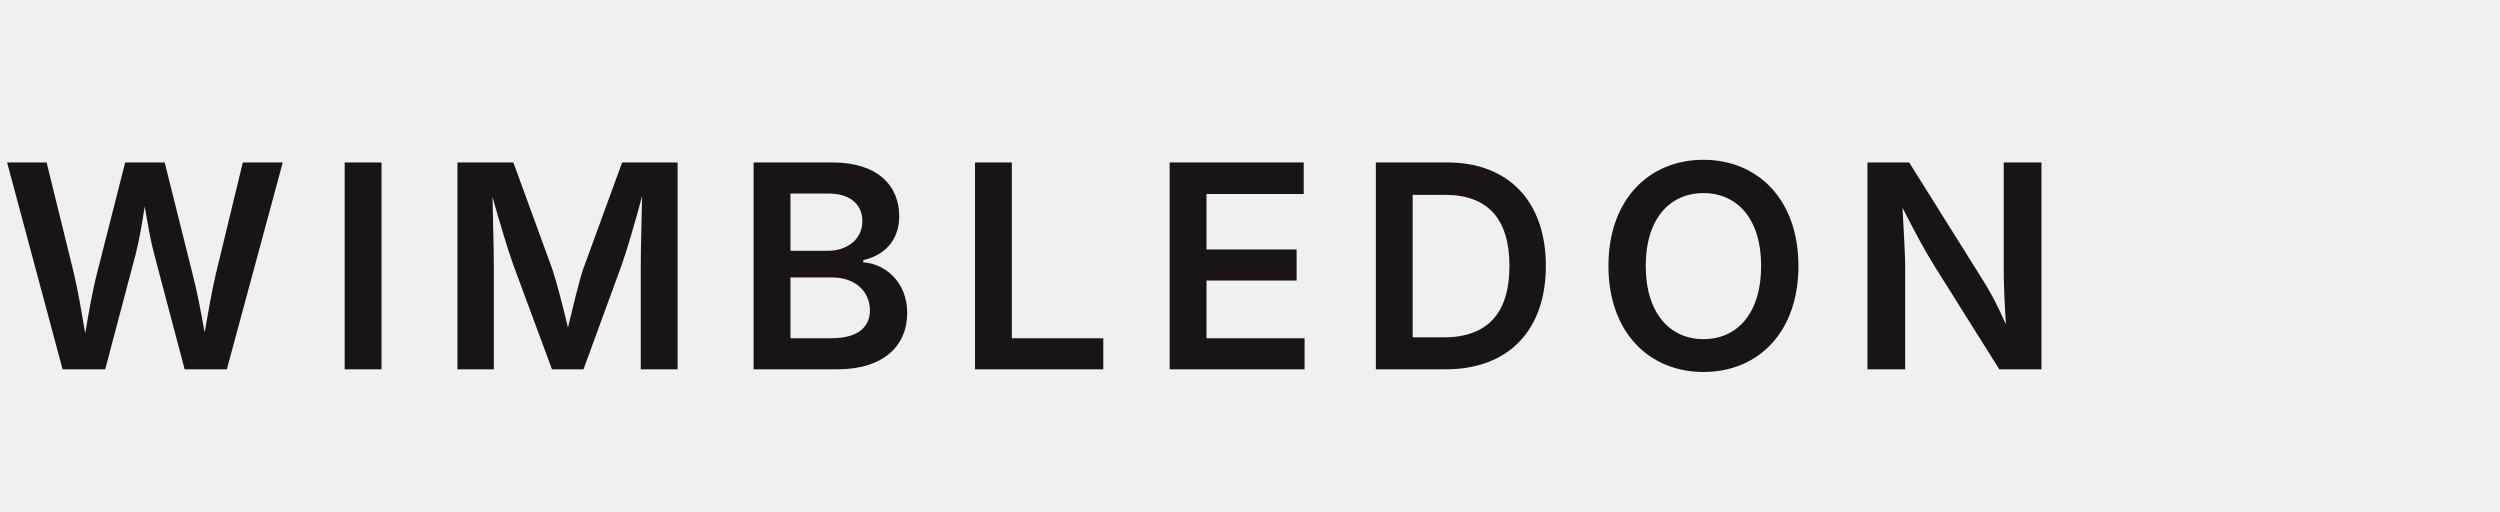
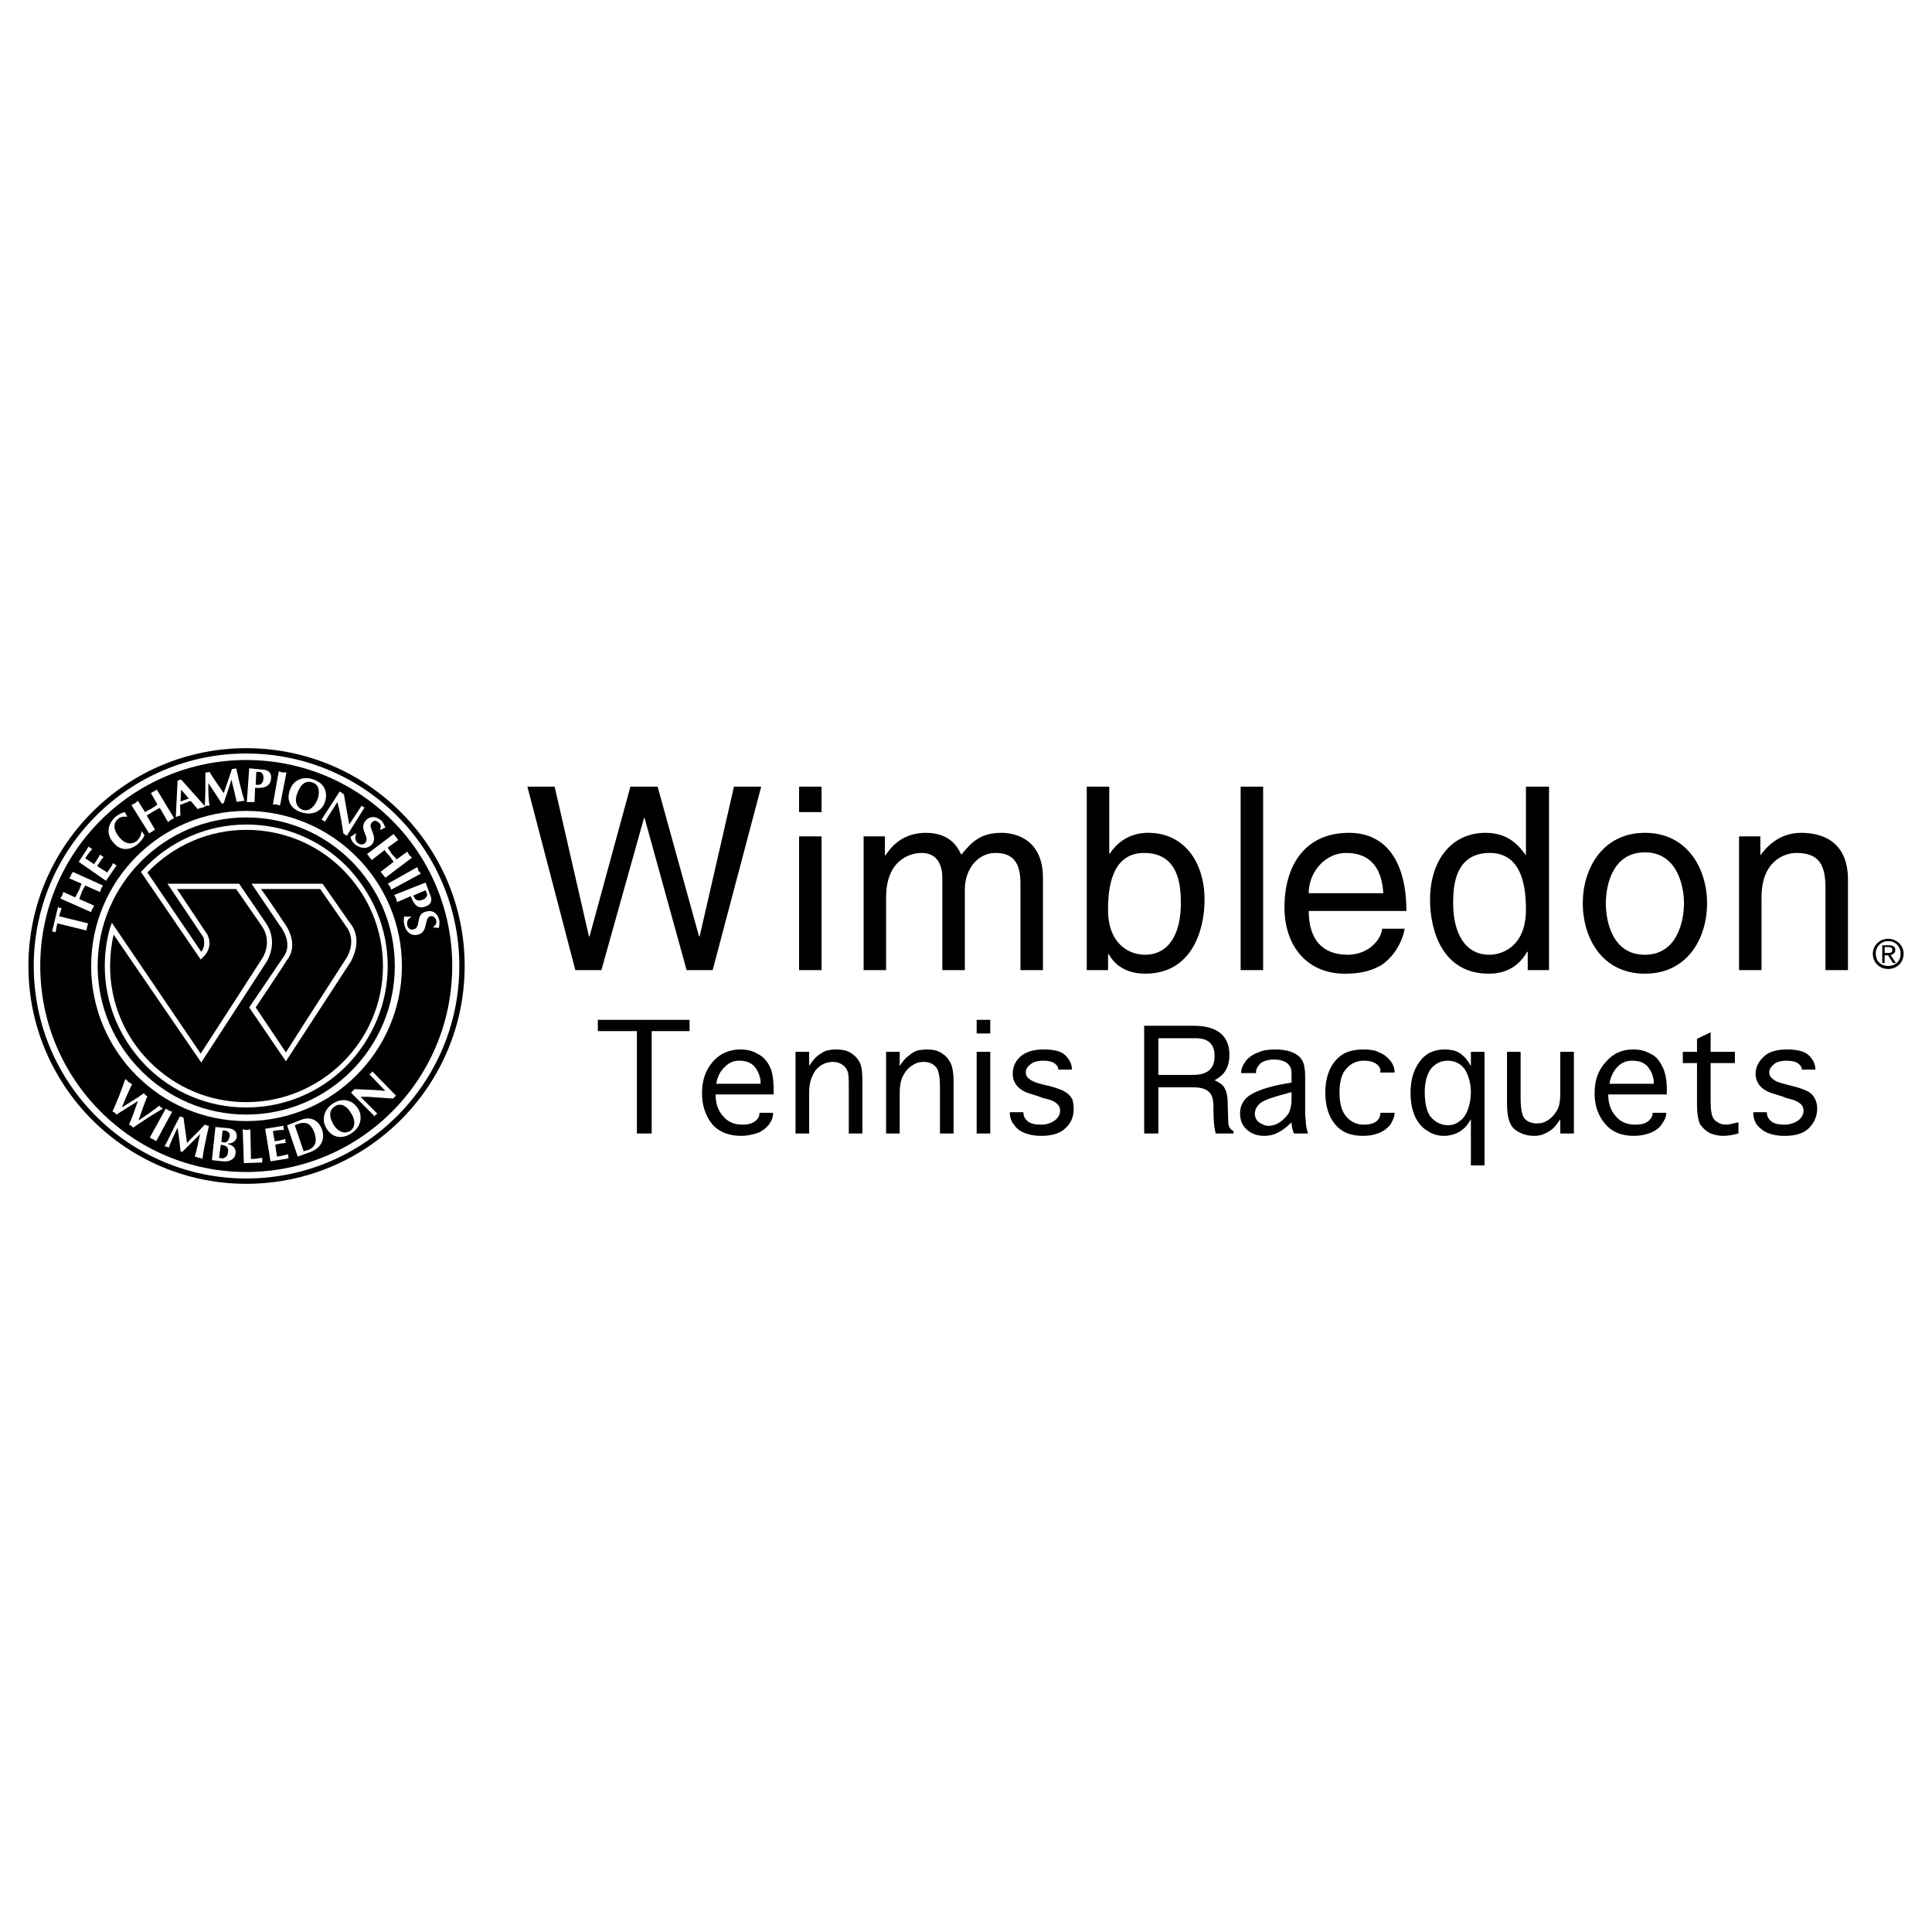
- <svg xmlns="http://www.w3.org/2000/svg" height="18" viewBox="0 0 88 18">
-   <text x="0" y="13" font-family="system-ui,-apple-system,'Helvetica Neue',sans-serif" font-weight="600" font-size="10" letter-spacing="0.12em" fill="#1A1414">WIMBLEDON</text>
+ <svg xmlns="http://www.w3.org/2000/svg" width="2500" height="2500" viewBox="0 0 192.756 192.756">
+   <g fill-rule="evenodd" clip-rule="evenodd">
+     <path fill="#fff" d="M0 0h192.756v192.756H0V0z" />
+     <path d="M65.02 113.09h-1.477v-10.215h-3.897v-1.123h9.153v1.123H65.02v10.215zM75.354 111.85c-.295.236-.708.355-1.299.355-.827 0-1.477-.295-1.949-.887-.472-.531-.708-1.24-.708-2.125h5.787v-.473c0-1.004-.118-1.83-.413-2.361-.295-.592-.709-1.006-1.24-1.24-.473-.297-1.063-.414-1.654-.414-1.122 0-2.067.414-2.775 1.24s-1.063 1.83-1.063 3.129c0 1.24.354 2.244 1.004 3.072.649.768 1.653 1.18 2.894 1.18.591 0 1.122-.117 1.654-.295.472-.178.827-.473 1.122-.826.296-.414.414-.768.414-1.123v-.059H75.77v.059c-.002.297-.12.531-.416.768z" />
+     <path d="M72.343 106.418c.414-.414.886-.592 1.358-.592.473 0 .827.061 1.123.236.354.178.59.473.768.828.177.354.295.707.295 1.121v.119h-4.429c.117-.708.412-1.3.885-1.712z" fill="#fff" />
+     <path d="M80.729 109.074v4.016H79.37v-8.148h1.358v1.418c.295-.473.59-.828.827-1.006.295-.234.591-.412.886-.531.295-.059.591-.117.945-.117.531 0 1.004.059 1.417.295s.709.531.945.945c.236.414.295 1.062.295 1.949v5.195h-1.358v-4.605c0-.768 0-1.24-.118-1.594-.118-.297-.295-.531-.59-.709s-.59-.236-.886-.236c-.413 0-.826.117-1.181.354s-.649.531-.827 1.004c-.236.413-.354 1.003-.354 1.77zM89.764 109.074v4.016h-1.358v-8.148h1.358v1.418c.295-.473.59-.828.886-1.006.236-.234.531-.412.827-.531a5.2 5.2 0 0 1 1.004-.117c.472 0 .945.059 1.358.295.413.236.708.531.945.945s.354 1.062.354 1.949v5.195H93.78v-4.605c0-.768-.059-1.24-.177-1.594-.059-.297-.295-.531-.532-.709-.295-.178-.59-.236-.945-.236-.413 0-.768.117-1.122.354a2.482 2.482 0 0 0-.886 1.004c-.236.413-.354 1.003-.354 1.77zM97.441 113.09v-8.149h1.358v8.149h-1.358zM98.799 103.109h-1.358v-1.357h1.358v1.357zM100.748 110.965h1.357c0 .354.119.648.414.885.236.236.709.355 1.359.355.59 0 1.004-.178 1.357-.414.354-.295.531-.59.531-1.004 0-.473-.354-.826-1.004-1.062l-.709-.178-.473-.176-.943-.297c-1.064-.354-1.596-1.062-1.596-1.947 0-.65.236-1.24.768-1.713s1.301-.709 2.303-.709c1.064 0 1.773.178 2.186.59.414.414.65.887.65 1.418h-1.359c0-.295-.176-.473-.412-.65-.295-.176-.65-.236-1.123-.236-.531 0-.943.119-1.24.355-.295.236-.473.473-.473.826 0 .236.119.473.297.59.176.178.531.355.943.473l.65.178.531.117c.65.178 1.062.355 1.24.414.119.059.295.178.473.295.236.178.414.414.531.65.059.236.117.531.117.887 0 .768-.234 1.416-.826 1.947-.531.531-1.357.768-2.42.768-.65 0-1.24-.117-1.654-.295a2.176 2.176 0 0 1-1.062-.826c-.296-.356-.413-.768-.413-1.241zM115.57 113.09h-1.416v-10.748h4.959c1.773 0 3.545.592 3.545 2.895 0 1.594-.828 2.186-1.477 2.539.59.295 1.24.531 1.299 2.066l.059 1.949c0 .592.119.826.531 1.062v.236h-1.771c-.236-.648-.236-2.303-.236-2.717 0-.885-.176-1.889-1.949-1.889h-3.543v4.607h-.001z" />
+     <path d="M115.57 107.244h3.426c1.062 0 2.186-.295 2.186-1.891 0-1.652-1.24-1.771-1.949-1.771h-3.662v3.662h-.001z" fill="#fff" />
+     <path d="M130.275 111.791c-.059-.412-.059-.768-.059-1.121v-3.189c0-.887-.119-1.477-.354-1.771-.178-.295-.533-.59-1.064-.768-.473-.178-1.004-.236-1.594-.236-.592 0-1.182.059-1.654.295a2.722 2.722 0 0 0-1.24.826c-.295.414-.473.768-.473 1.123v.117h1.477v-.117c0-.295.178-.59.473-.887.355-.236.768-.354 1.359-.354.471 0 .885.117 1.18.295.355.236.531.59.531 1.062v.945l-.707.119c-1.654.295-2.777.707-3.426 1.121a2.101 2.101 0 0 0-1.004 1.83c0 .709.236 1.24.709 1.654s1.062.59 1.713.59c.354 0 .768-.059 1.18-.236.414-.176.945-.531 1.535-1.121 0 .295.061.709.236 1.121h1.418a3.79 3.79 0 0 1-.236-1.298z" />
+     <path d="M128.562 111.082c-.236.355-.531.65-.885.887a1.949 1.949 0 0 1-1.123.354c-.236 0-.412-.059-.648-.176-.236-.119-.414-.236-.533-.414a1.152 1.152 0 0 1-.176-.59c0-.473.236-.828.59-1.123.414-.295 1.299-.59 2.658-.945l.412-.117v.826c0 .472-.117.945-.295 1.298z" fill="#fff" />
+     <path d="M137.717 111.082v-.059h1.418v.059c0 .355-.178.709-.414 1.123-.295.354-.65.648-1.123.826-.412.178-.943.295-1.594.295-1.24 0-2.127-.354-2.775-1.121-.65-.768-1.004-1.832-1.004-3.189s.354-2.422 1.004-3.189c.648-.768 1.535-1.121 2.775-1.121.65 0 1.182.059 1.594.295.473.178.828.473 1.123.826.236.295.414.709.414 1.123v.059h-1.418v-.059c.059-.295-.119-.59-.355-.768-.295-.236-.707-.355-1.299-.355-.648 0-1.24.236-1.713.768-.473.473-.707 1.301-.707 2.422 0 1.123.234 1.891.707 2.422s1.064.768 1.713.768c.592 0 1.004-.119 1.299-.355.236-.239.355-.473.355-.77zM145.926 105.295c-.236-.236-.473-.354-.828-.473a4.587 4.587 0 0 0-.943-.117c-1.123 0-1.949.414-2.541 1.24-.59.826-.885 1.83-.885 3.07 0 .826.117 1.596.414 2.303.295.65.707 1.182 1.24 1.477.471.355 1.062.531 1.711.531.297 0 .65-.059 1.004-.176.297-.119.592-.236.828-.473.295-.178.531-.531.826-1.004v4.605h1.359V104.94h-1.359v1.418c-.295-.532-.59-.885-.826-1.063z" />
+     <path d="M146.457 110.67c-.178.531-.473.943-.826 1.18-.355.297-.77.414-1.182.414-.59 0-1.123-.236-1.596-.709-.471-.473-.707-1.357-.707-2.598 0-1.004.236-1.83.648-2.363.473-.531 1.004-.768 1.654-.768.709 0 1.299.295 1.713.887.354.59.59 1.357.59 2.303a4.817 4.817 0 0 1-.294 1.654z" fill="#fff" />
+     <path d="M155.67 108.957v-4.016h1.357v8.148h-1.357v-1.416c-.295.412-.531.768-.828 1.004a3.8 3.8 0 0 1-.826.473c-.295.117-.59.176-.945.176-.768 0-1.416-.236-1.947-.648-.533-.414-.77-1.299-.77-2.6v-5.137h1.359v4.605c0 1.182.178 1.891.473 2.127.295.295.709.412 1.182.412.412 0 .768-.117 1.121-.354s.65-.59.887-1.004c.233-.413.294-1.002.294-1.77zM164.469 111.85c-.295.236-.709.355-1.357.355-.828 0-1.477-.295-1.949-.887-.473-.531-.709-1.24-.709-2.125h5.846v-.473c0-1.004-.176-1.83-.473-2.361-.295-.592-.648-1.006-1.18-1.24-.533-.297-1.064-.414-1.713-.414-1.123 0-2.008.414-2.717 1.24-.768.826-1.123 1.83-1.123 3.129 0 1.24.355 2.244 1.064 3.072.648.768 1.594 1.18 2.834 1.18.65 0 1.182-.117 1.654-.295s.885-.473 1.121-.826c.295-.414.473-.768.473-1.123v-.059h-1.357v.059c0 .297-.178.531-.414.768z" />
+     <path d="M161.398 106.418a1.914 1.914 0 0 1 1.416-.592c.414 0 .828.061 1.123.236.354.178.59.473.768.828.178.354.295.707.295 1.121v.119h-4.43c.119-.708.414-1.3.828-1.712z" fill="#fff" />
+     <path d="M173.445 111.969v1.121c-.65.178-1.182.236-1.535.236-.473 0-.945-.117-1.359-.295a2.743 2.743 0 0 1-.945-.885c-.176-.414-.295-1.004-.295-1.891v-4.193h-1.416v-1.121h1.416v-1.299l1.359-.65v1.949h2.42v1.121h-2.42v3.779c0 .77.059 1.24.176 1.537.119.295.297.471.533.59.236.178.531.236.885.236.236.001.65-.118 1.181-.235zM174.922 110.965h1.357c0 .354.119.648.414.885.236.236.709.355 1.357.355.531 0 1.004-.178 1.359-.414.354-.295.531-.59.531-1.004 0-.473-.355-.826-1.062-1.062l-.65-.178-.473-.176-.945-.297c-1.121-.354-1.652-1.062-1.652-1.947 0-.65.295-1.24.826-1.713.473-.473 1.299-.709 2.303-.709s1.771.178 2.186.59c.414.414.65.887.65 1.418h-1.359c0-.295-.178-.473-.414-.65-.295-.176-.648-.236-1.121-.236-.531 0-1.004.119-1.24.355-.295.236-.473.473-.473.826 0 .236.119.473.295.59.178.178.473.355.945.473l.65.178.473.117c.707.178 1.121.355 1.24.414.176.059.354.178.531.295.236.178.354.414.473.65.117.236.176.531.176.887 0 .768-.295 1.416-.826 1.947s-1.357.768-2.422.768a4.68 4.68 0 0 1-1.713-.295 2.905 2.905 0 0 1-1.062-.826c-.237-.356-.354-.768-.354-1.241zM186.852 95.138c0-.827.707-1.477 1.535-1.477.826 0 1.535.649 1.535 1.477 0 .944-.709 1.536-1.535 1.536-.828 0-1.535-.592-1.535-1.536z" />
+     <path d="M188.387 96.378c.707 0 1.24-.472 1.24-1.24 0-.709-.533-1.24-1.24-1.24a1.21 1.21 0 0 0-1.24 1.24c-.001.768.531 1.24 1.24 1.24z" fill="#fff" />
+     <path d="M188.031 96.082h-.236v-1.771h.65c.414 0 .648.118.648.473a.465.465 0 0 1-.471.473l.531.826h-.295l-.473-.767h-.355v.766h.001z" />
+     <path d="M188.387 95.079c.236 0 .412-.059.412-.295s-.176-.295-.354-.295h-.414v.591h.356v-.001z" fill="#fff" />
+     <path d="M24.567 74.646c-11.988 0-21.732 9.744-21.732 21.732 0 11.987 9.744 21.731 21.732 21.731 12.047 0 21.792-9.744 21.792-21.731-.001-11.988-9.745-21.732-21.792-21.732z" />
+     <path d="M24.567 75.177c-11.693 0-21.201 9.508-21.201 21.201 0 11.692 9.508 21.2 21.201 21.2 11.752 0 21.26-9.508 21.26-21.2 0-11.693-9.508-21.201-21.26-21.201z" fill="#fff" />
+     <path d="M24.567 75.827c11.397 0 20.551 9.213 20.551 20.551 0 11.339-9.154 20.552-20.551 20.552-11.338 0-20.551-9.213-20.551-20.552 0-11.338 9.213-20.551 20.551-20.551z" />
+     <path d="M24.567 80.906c-8.563 0-15.473 6.968-15.473 15.472 0 8.505 6.91 15.472 15.473 15.472s15.531-6.967 15.531-15.472c0-8.504-6.968-15.472-15.531-15.472z" fill="#fff" />
+     <path d="M24.567 81.555c-8.149 0-14.823 6.673-14.823 14.823s6.673 14.823 14.823 14.823c8.209 0 14.823-6.674 14.823-14.823s-6.614-14.823-14.823-14.823z" />
+     <path d="M34.547 86.397a14.026 14.026 0 0 0-9.98-4.133 14.086 14.086 0 0 0-10.334 4.547l-.177.177 5.965 8.74.177-.177c.886-.768.768-1.771.532-2.185v-.059l-3.071-4.606h5.905l2.539 3.662c1.123 1.594.119 3.189.06 3.248 0 0-5.02 7.796-6.142 9.509l-8.858-13.052-.177.473a14.022 14.022 0 0 0-.532 3.838c0 3.72 1.477 7.265 4.134 9.981a14.032 14.032 0 0 0 9.98 4.133c3.78 0 7.323-1.477 9.98-4.133 2.657-2.717 4.134-6.262 4.134-9.981-.001-3.721-1.477-7.265-4.135-9.982z" fill="#fff" />
+     <path d="M24.567 109.961c-3.603 0-7.027-1.418-9.626-4.016a13.496 13.496 0 0 1-3.957-9.567c0-1.063.118-2.125.354-3.13l8.74 12.756 6.555-10.098c.059-.118 1.181-1.949-.118-3.839l-2.658-3.897h-7.146l3.603 5.374c0 .118.236.827-.236 1.417l-5.374-7.913c2.599-2.717 6.142-4.252 9.862-4.252 3.661 0 7.087 1.417 9.626 3.957 2.599 2.599 4.016 6.024 4.016 9.626.001 7.5-6.141 13.582-13.641 13.582z" />
+     <path d="M34.902 92.067l-2.717-3.897h-7.086l2.834 4.193c.059.059 1.417 1.771.295 3.189l-3.366 4.96 3.662 5.375 6.496-9.981c0-.059 1.299-2.126-.118-3.839z" fill="#fff" />
+     <path d="M34.547 95.61s-4.961 7.677-6.023 9.39l-3.012-4.488c.532-.826 3.13-4.665 3.071-4.665 1.417-1.713-.236-3.78-.236-3.78s-1.595-2.421-2.303-3.366h5.905l2.54 3.662c1.18 1.476.117 3.188.058 3.247z" />
+     <path d="M8.799 92.126c-.059.119-.059.236-.118.354 0 .118-.059.236-.059.354l-2.894-.709c-.118.354-.118.65-.177.886-.059 0-.118-.059-.177-.059h-.177l.591-2.48c.059.059.118.059.177.118h.177c-.06.296-.177.532-.236.827l2.893.709zM6.024 89.646c.059-.118.118-.177.177-.295.059-.119.059-.236.118-.354l1.181.531c.118-.236.236-.414.354-.65.119-.236.178-.472.296-.708l-1.24-.532c.059-.118.177-.236.177-.354.059-.059.118-.178.178-.295l3.012 1.358c-.059.118-.118.177-.177.296-.059.118-.059.236-.119.354l-1.476-.65c-.118.177-.236.414-.354.65-.059.236-.177.473-.236.708l1.477.65-.178.354a.456.456 0 0 0-.118.296l-3.072-1.359zM8.858 84.449l.177.177c.059 0 .118.059.177.059-.177.236-.413.473-.708.945l.886.59.295-.472c.118-.177.236-.354.295-.472.06 0 .119.059.178.118s.118.059.177.118c-.118.118-.236.236-.354.473l-.295.413 1.004.65c.295-.413.473-.65.591-.945.059.059.118.118.177.118 0 .06.118.06.178.118l-1.063 1.536-2.717-1.89 1.002-1.536zM14.173 82.972l.236.354c-.118.354-.354.591-.591.827-.768.708-1.771.768-2.421 0-.886-.886-.649-1.949.119-2.658.236-.177.59-.414.944-.472.06.118.118.295.236.413l-.059.059c-.295-.059-.649 0-.886.236-.59.532-.295 1.299.177 1.831.531.649 1.24.768 1.771.295.236-.236.414-.59.414-.886h.06v.001zM13.11 80.315l.354-.177c.118-.059.178-.177.296-.236l.708 1.122c.177-.118.413-.236.649-.354.177-.118.414-.236.591-.413l-.65-1.123c.059-.059.177-.118.295-.177s.177-.118.295-.177l1.713 2.834c-.059.059-.177.118-.295.177s-.177.118-.295.236l-.827-1.417c-.236.118-.473.236-.649.354-.236.118-.473.295-.649.413l.826 1.417c-.118.059-.177.059-.295.177-.118.06-.236.119-.295.178l-1.772-2.834zM17.953 80.315c.06.354 0 .709.06 1.063-.06 0-.177 0-.236.059-.06 0-.118.059-.236.059l.177-3.603c.06-.059.119-.059.178-.059.059-.059.118-.059.177-.059l2.421 2.716c-.118 0-.236.059-.414.118-.118 0-.236.059-.354.118-.236-.295-.472-.531-.708-.826l-1.065.414z" fill="#fff" />
+     <path d="M18.838 79.666l-.767-.886-.059 1.18.826-.294z" />
+     <path d="M23.15 76.713h.177c.059 0 .178-.059.236-.059.295 1.299.531 2.303.827 3.248-.118 0-.236 0-.414.059-.118 0-.236 0-.354.059-.177-.768-.354-1.476-.532-2.244-.236.826-.531 1.594-.768 2.362-.059 0-.118 0-.177.059-.414-.649-.886-1.358-1.358-2.066 0 .886 0 1.594.118 2.244h-.236c-.059 0-.177.059-.236.059.059-1.004.059-2.126.059-3.366h.177c.118 0 .177-.059.236-.059.413.708.944 1.417 1.417 2.126.237-.71.532-1.536.828-2.422zM25.394 80.02h-.768l.236-3.366 1.181.118c.708 0 1.063.295 1.004.886-.059.827-.708 1.004-1.595.944l-.058 1.418z" fill="#fff" />
+     <path d="M25.512 78.307h.295c.354-.059.473-.354.473-.649.059-.354-.178-.65-.414-.65h-.295l-.059 1.299z" />
+     <path d="M27.815 76.949c.118.059.236.059.354.118h.413l-.649 3.307c-.118-.059-.236-.059-.354-.118h-.354l.59-3.307zM30 81.024c-1.004-.354-1.476-1.182-1.063-2.244.295-.886 1.24-1.417 2.362-1.004 1.299.472 1.358 1.535 1.122 2.244-.295.886-1.24 1.417-2.421 1.004z" fill="#fff" />
+     <path d="M29.646 79.193c-.236.591-.177 1.299.532 1.595.708.236 1.24-.354 1.535-1.122.178-.591.178-1.358-.531-1.595-.65-.237-1.182.118-1.536 1.122z" />
+     <path d="M33.897 78.957l.414.295.532 3.012 1.24-1.89.118.118c.06 0 .118.059.177.059l-1.772 2.834-.354-.236a34.039 34.039 0 0 0-.414-2.422l-.177-.708-1.24 1.949c-.059 0-.118-.059-.177-.118-.059 0-.118-.059-.177-.059l1.83-2.834zM37.914 82.736c.118-.236.118-.472-.118-.65-.295-.295-.532-.236-.709 0-.472.473.709 1.358 0 2.185-.472.473-1.122.414-1.712-.059-.177-.177-.354-.413-.414-.708l.532-.354.059.059a.717.717 0 0 0 .118.886c.236.177.531.236.768 0 .532-.59-.708-1.358.059-2.244.354-.414.945-.473 1.536 0 .236.236.354.59.413.708-.177.059-.295.177-.473.236l-.059-.059zM39.272 83.208c.059.118.118.177.236.295.059.118.119.177.236.295l-1.063.768c.118.236.295.413.414.65.177.177.354.354.472.531l1.063-.768c.059.06.118.178.177.296l.295.295-2.658 2.008c-.059-.118-.118-.177-.236-.295-.06-.118-.119-.178-.237-.295l1.3-1.004c-.118-.177-.295-.414-.414-.59-.177-.177-.354-.354-.472-.591l-1.3 1.004c-.059-.059-.118-.177-.236-.295-.059-.118-.118-.177-.236-.295l2.659-2.009zM41.634 86.516c.059.119.059.236.119.354.059.118.177.177.236.295l-2.953 1.595c-.059-.06-.059-.178-.118-.296s-.177-.236-.236-.295l2.952-1.653zM39.626 90c-.06-.118-.06-.236-.119-.354l-.177-.354 3.13-1.24.413 1.122c.295.591.177 1.063-.354 1.24-.827.354-1.24-.177-1.536-1.004l-1.357.59z" fill="#fff" />
+     <path d="M41.221 89.351c.059.059.118.177.177.295.177.236.473.236.768.118.354-.118.531-.414.414-.65l-.118-.295-1.241.532z" />
+     <path d="M43.229 92.48c.236-.177.354-.354.295-.65-.118-.354-.354-.472-.591-.413-.649.177-.177 1.595-1.24 1.831-.649.177-1.181-.236-1.358-1.003a1.949 1.949 0 0 1 0-.827c.236.059.413.059.649 0v.118c-.295.118-.414.413-.354.768.059.295.295.532.65.413.768-.177.118-1.535 1.24-1.771.59-.177 1.122.118 1.299.827.06.354 0 .708-.059.827-.177-.059-.354-.059-.531-.059v-.061zM12.52 107.658c.118.117.236.176.295.295.118.059.236.117.354.236a27.103 27.103 0 0 0-1.004 2.303c.708-.473 1.477-.887 2.185-1.418l.177.178c.059.059.118.119.177.119-.354.826-.59 1.594-.886 2.42.709-.473 1.417-.945 2.067-1.477l.177.178c.059 0 .118.059.177.119a49.26 49.26 0 0 0-2.953 1.889c-.059-.059-.118-.117-.177-.178-.059-.059-.177-.059-.236-.117.354-.768.59-1.535.886-2.363-.709.473-1.417.887-2.126 1.359l-.178-.178a.445.445 0 0 0-.236-.117 34.299 34.299 0 0 0 1.24-3.131l.061-.117zM16.536 110.611c.118.059.177.117.295.176s.236.119.354.119l-1.595 2.951c-.118-.059-.177-.117-.295-.176l-.354-.178 1.595-2.892zM20.433 112.205c.059 0 .118.059.177.059a.446.446 0 0 0 .236.059c-.295 1.301-.532 2.363-.65 3.309a.832.832 0 0 0-.413-.119c-.118-.059-.236-.117-.354-.117.236-.77.354-1.477.532-2.244l-1.772 1.771c-.059 0-.059 0-.177-.059a42.908 42.908 0 0 0-.296-2.363c-.354.768-.649 1.357-.886 2.008-.059-.059-.118-.059-.236-.117h-.177c.472-.887.945-1.949 1.535-3.012.06 0 .118.059.177.059s.118.059.177.059c.118.826.236 1.654.354 2.539.533-.592 1.182-1.183 1.773-1.832zM21.496 112.441l1.24.117c.531.059.945.295.886.887-.059.412-.472.648-.886.648v.061c.354.059.827.295.768.885-.06.709-.709.887-1.3.826l-1.063-.117.355-3.307z" fill="#fff" />
+     <path d="M22.087 113.918c.177.059.354.117.531 0 .177-.119.236-.295.295-.531.059-.297-.118-.533-.473-.592h-.236l-.117 1.123zM21.85 115.512l.296.059c.236 0 .59-.176.59-.59.118-.531-.177-.709-.708-.768l-.178 1.299z" />
+     <path d="M25.04 115.631c.413 0 .768-.061 1.122-.119v.472l-1.831.059-.118-3.365c.118 0 .236.059.413.059.118 0 .236-.059.354-.059l.06 2.953zM28.288 112.322v.178c0 .059 0 .117.059.236-.295 0-.65 0-1.122.117l.177 1.004.472-.059c.236-.059.414-.117.591-.176v.234c0 .061.059.119.059.178-.177 0-.354.059-.591.059l-.473.119.178 1.182c.472-.061.827-.178 1.122-.236v.236c0 .059 0 .117.059.176l-1.831.295-.532-3.248 1.832-.295zM30.177 111.674c1.004-.295 1.653.236 1.949 1.004.354 1.062-.177 1.889-1.122 2.244l-1.299.473-1.062-3.131 1.534-.59z" fill="#fff" />
+     <path d="M30.295 114.863l.413-.119c.65-.236 1.004-.709.65-1.771-.354-.887-.827-1.062-1.476-.887l-.473.178.886 2.599z" />
+     <path d="M35.02 113.09c-.886.592-1.89.414-2.421-.473-.532-.826-.354-1.889.649-2.539 1.181-.707 2.067-.117 2.48.533.473.768.295 1.889-.708 2.479z" fill="#fff" />
+     <path d="M33.307 112.264c.354.531.945.945 1.595.59.649-.412.531-1.24.059-1.889-.295-.531-.944-1.004-1.535-.592-.592.356-.65 1.006-.119 1.891z" />
+     <path d="M35.02 109.016l.354-.354c1.004.059 2.067.059 3.071.176l-1.594-1.652c.059-.059.118-.059.177-.119.059-.059.059-.117.118-.176l2.362 2.42-.295.295c-.886-.059-1.653-.117-2.48-.176h-.768l1.654 1.652a.126.126 0 0 1-.118.119c-.059.059-.118.117-.118.178l-2.363-2.363z" fill="#fff" />
+     <path d="M60 96.791h-2.598l-4.784-18.307h2.717l3.425 14.941h.059l4.075-14.941h2.716l4.134 14.941h.059l3.426-14.941h2.716l-4.842 18.307h-2.599l-4.193-15.177h-.059L60 96.791zM81.969 96.791h-2.244V83.445h2.244v13.346zM79.725 81.024v-2.54h2.244v2.54h-2.244zM86.162 83.445h2.126v1.89h.059c.472-.708 1.594-2.244 4.016-2.244 2.421 0 3.188 1.417 3.543 2.185 1.062-1.299 1.948-2.185 4.016-2.185 1.477 0 4.133.708 4.133 4.488v9.212h-2.244v-8.622c0-1.831-.531-3.071-2.48-3.071-1.889 0-3.07 1.771-3.07 3.602v8.09h-2.244v-9.212c0-1.122-.414-2.48-2.067-2.48-1.299 0-3.543.827-3.543 4.429v7.263h-2.244V83.445h-.001zM108.426 96.791V78.484h2.244v6.673h.059c.945-1.417 2.303-2.067 3.838-2.067 3.543 0 5.611 2.894 5.611 6.673 0 3.189-1.359 7.38-5.906 7.38-2.303 0-3.248-1.239-3.662-1.948h-.059v1.594h-2.125v.002z" />
+     <path d="M114.154 85.099c-3.248 0-3.604 3.484-3.604 5.669 0 3.543 2.244 4.488 3.662 4.488 2.48 0 3.602-2.186 3.602-5.138 0-1.712-.175-5.019-3.66-5.019z" fill="#fff" />
+     <path d="M126.023 96.791h-2.244V78.484h2.244v18.307zM140.139 92.658c-.061.59-.65 2.539-2.363 3.661-.59.295-1.477.826-3.602.826-3.779 0-6.023-2.774-6.023-6.613 0-4.134 2.008-7.441 6.436-7.441 3.84 0 5.729 3.071 5.729 7.795h-9.744c0 2.775 1.301 4.37 3.898 4.37 2.125 0 3.365-1.595 3.426-2.599h2.243v.001z" />
+     <path d="M138.012 89.114c-.117-2.126-1.004-4.016-3.721-4.016-2.066 0-3.721 1.89-3.721 4.016h7.442z" fill="#fff" />
+     <path d="M154.547 96.791h-2.125V94.96h-.059c-1.006 1.772-2.541 2.184-3.84 2.184-4.547 0-5.846-4.191-5.846-7.38 0-3.78 2.008-6.673 5.551-6.673 2.422 0 3.426 1.476 4.016 2.244v-6.85h2.303v18.306z" />
+     <path d="M148.582 95.256c1.418 0 3.662-.945 3.662-4.488 0-2.186-.354-5.669-3.602-5.669-3.484 0-3.662 3.307-3.662 5.02 0 2.952 1.182 5.137 3.602 5.137z" fill="#fff" />
+     <path d="M164.113 83.091c4.252 0 6.201 3.602 6.201 7.028 0 3.484-1.949 7.026-6.201 7.026s-6.199-3.542-6.199-7.026c0-3.426 1.947-7.028 6.199-7.028z" />
+     <path d="M164.113 95.256c3.189 0 3.898-3.308 3.898-5.138 0-1.772-.709-5.079-3.898-5.079-3.246 0-3.896 3.307-3.896 5.079 0 1.831.65 5.138 3.896 5.138z" fill="#fff" />
+     <path d="M184.371 96.791h-2.244v-8.208c0-2.303-.65-3.484-2.895-3.484-1.24 0-3.484.827-3.484 4.429v7.263h-2.244V83.445h2.127v1.89c.531-.708 1.771-2.244 4.074-2.244 2.066 0 4.666.827 4.666 4.665v9.035z" />
+   </g>
</svg>
